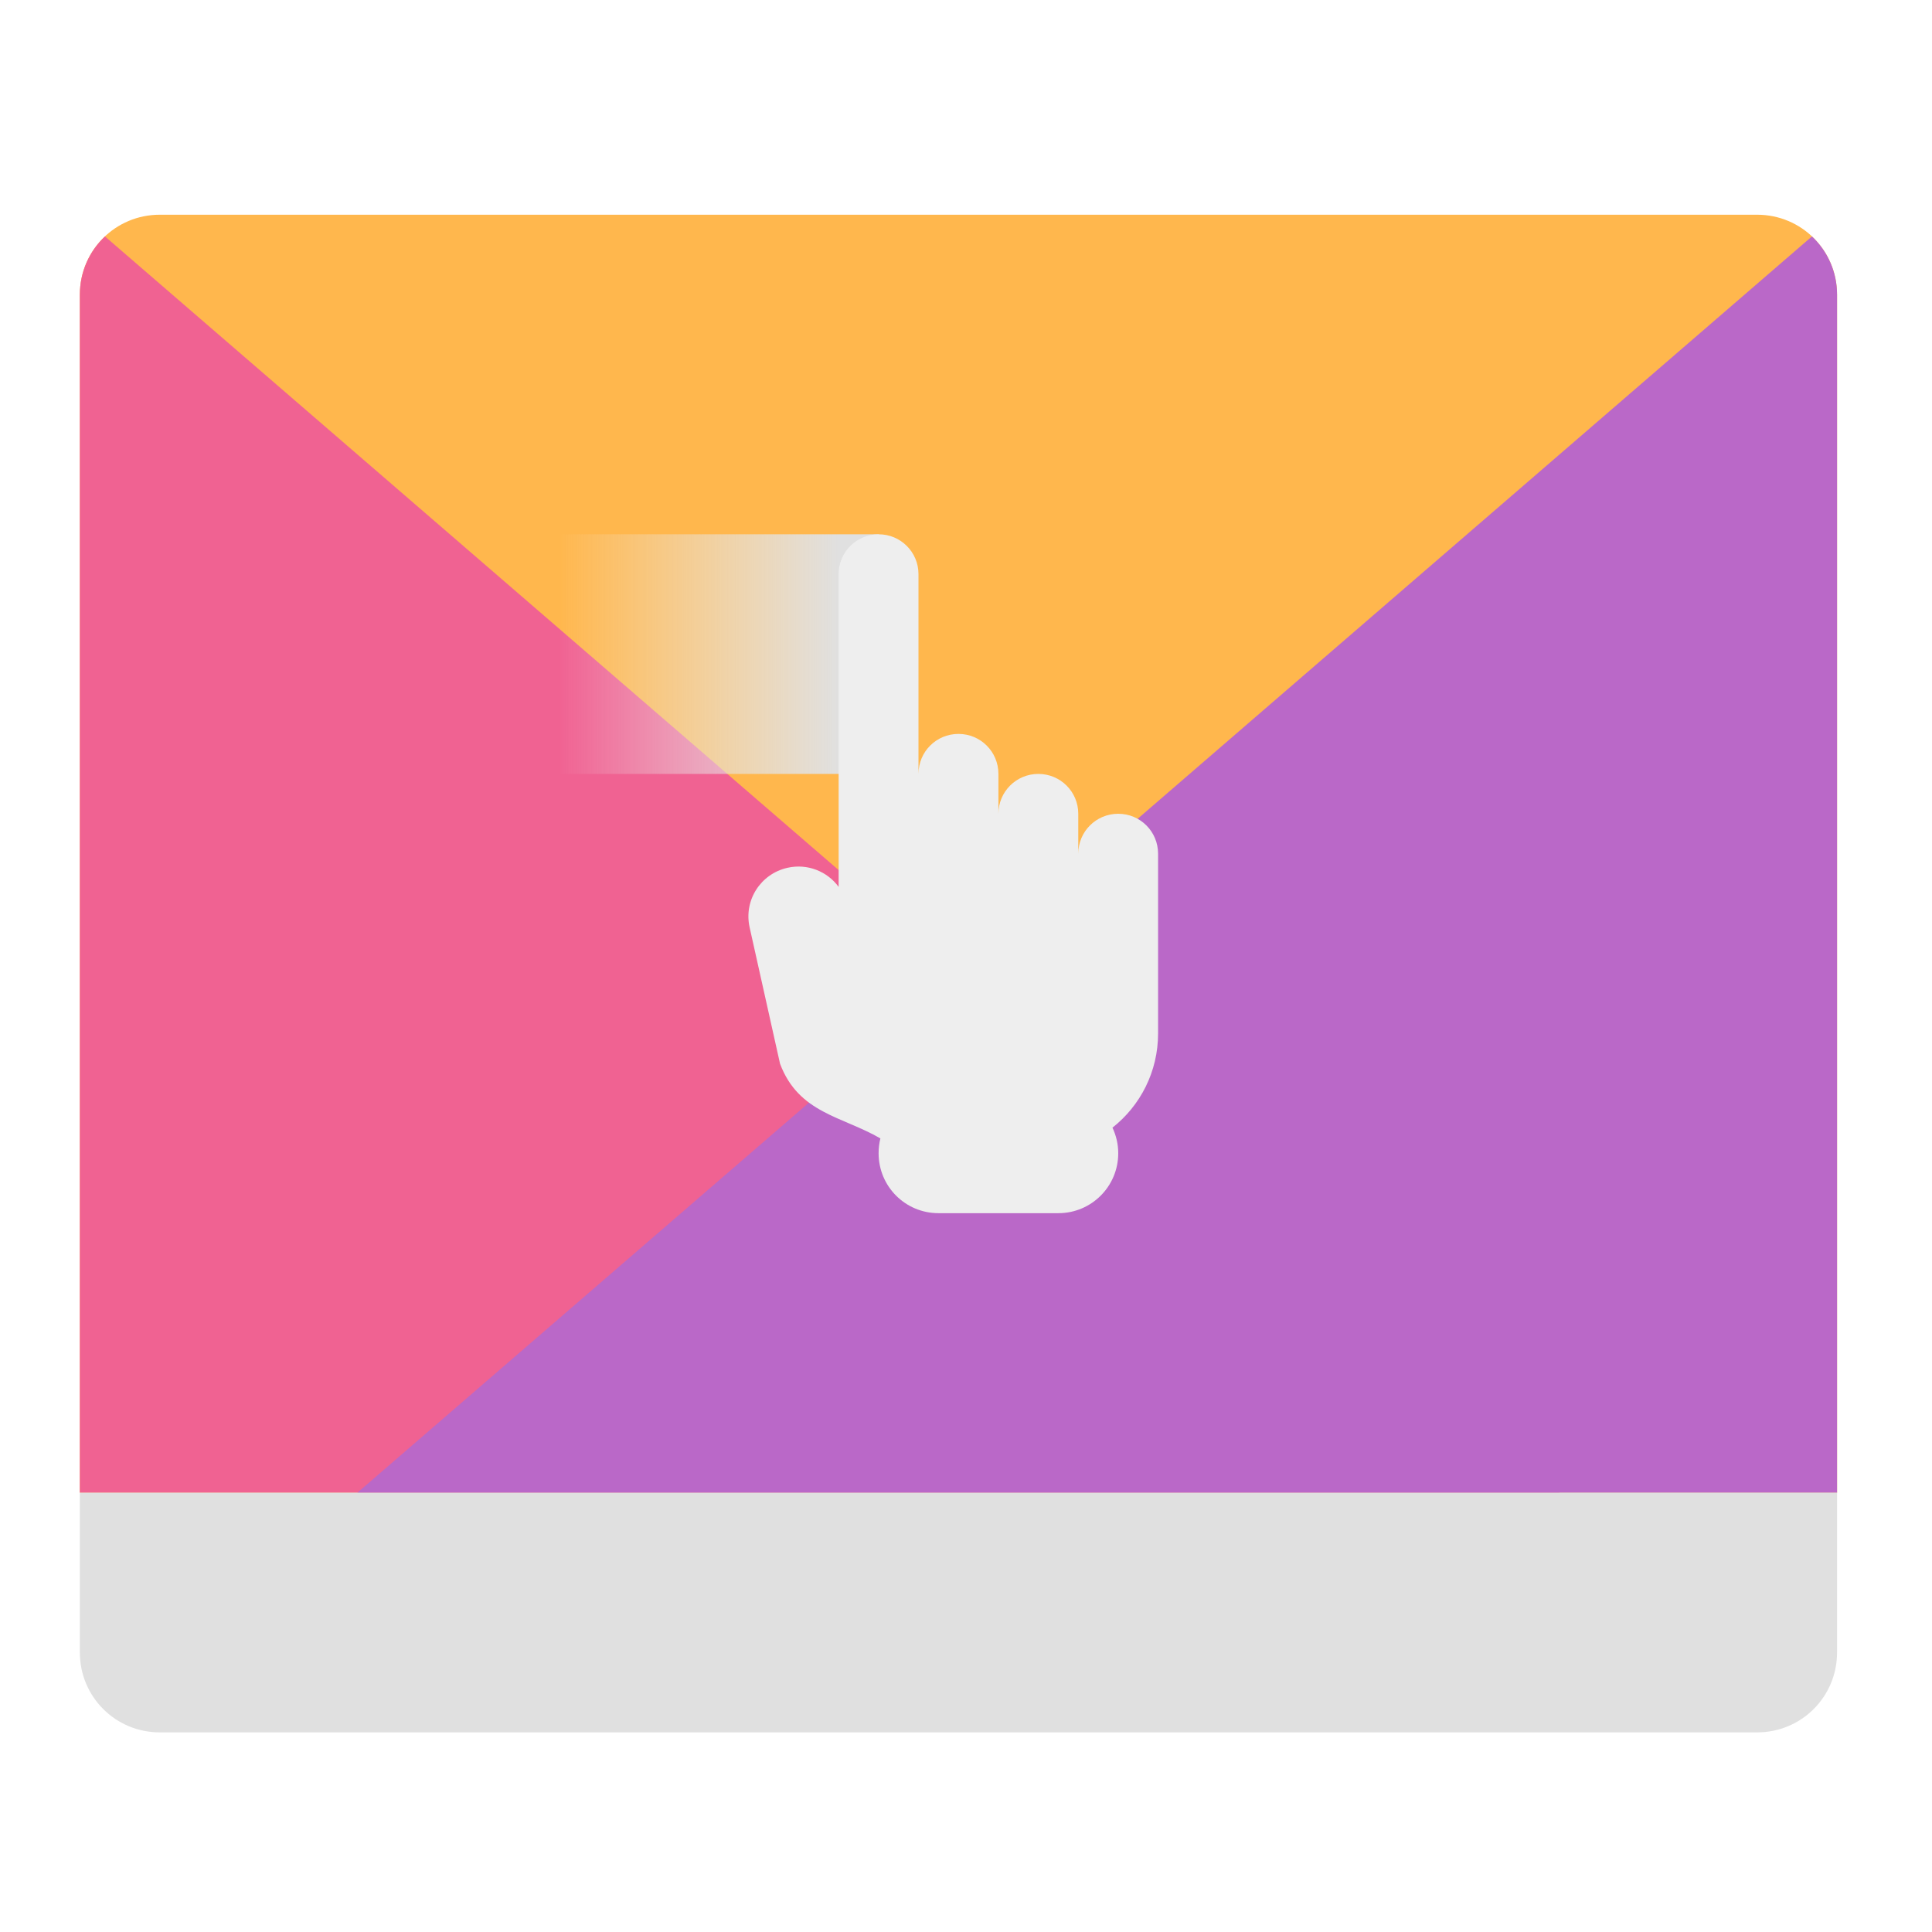
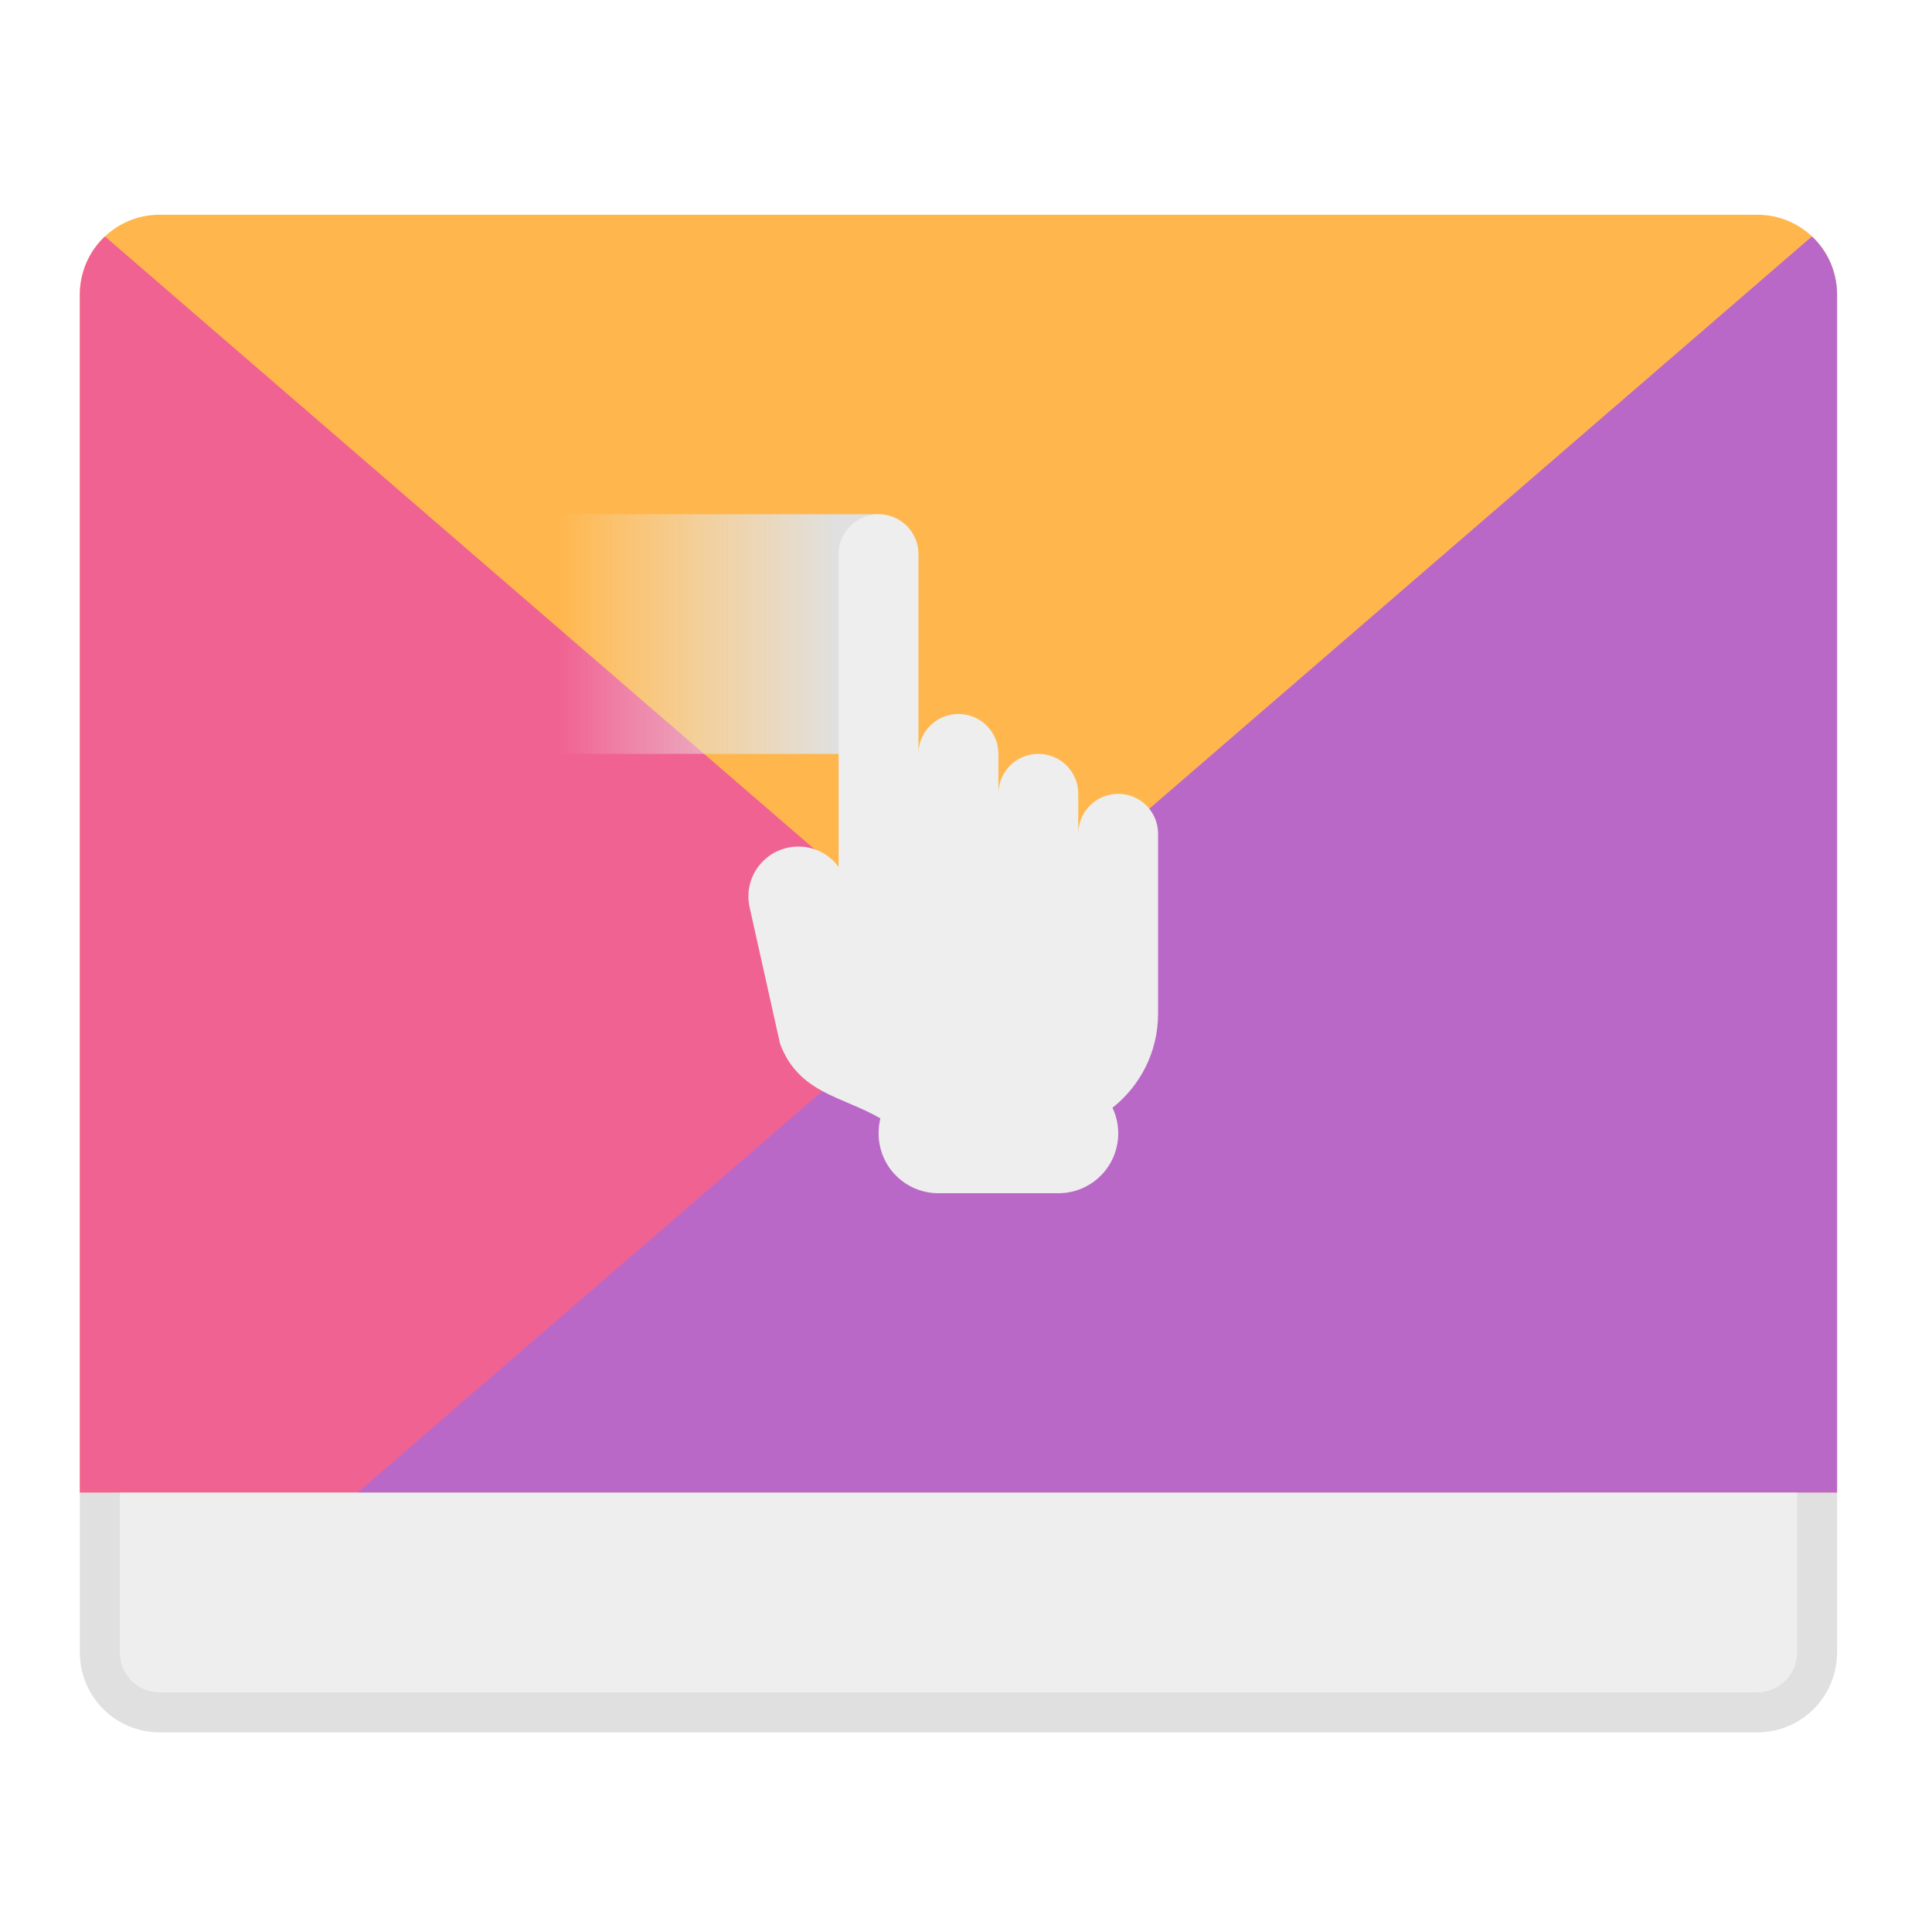
<svg xmlns="http://www.w3.org/2000/svg" width="64px" height="64px" viewBox="0 0 64 64" version="1.1">
  <defs>
-     <linearGradient id="linear0" gradientUnits="userSpaceOnUse" x1="232.833" y1="-41.667" x2="158.75" y2="-41.667" gradientTransform="matrix(0.125,0,0,0.125,-1.322915,26.875)">
+     <linearGradient id="linear0" gradientUnits="userSpaceOnUse" x1="232.833" y1="-41.667" x2="158.75" y2="-41.667" gradientTransform="matrix(0.125,0,0,0.125,-1.322915,26.21357)">
      <stop offset="0" style="stop-color:rgb(87.843%,87.843%,87.843%);stop-opacity:1;" />
      <stop offset="1" style="stop-color:rgb(93.333%,93.333%,93.333%);stop-opacity:0;" />
    </linearGradient>
  </defs>
  <g id="surface1">
    <path style=" stroke:none;fill-rule:nonzero;fill:rgb(100%,71.765%,30.196%);fill-opacity:1;" d="M 5.293 7.113 C 3.824 7.113 2.645 8.293 2.645 9.762 L 2.645 49.449 L 60.855 49.449 L 60.855 9.762 C 60.855 8.293 59.676 7.113 58.207 7.113 Z M 5.293 7.113 " />
    <path style=" stroke:none;fill-rule:nonzero;fill:rgb(94.118%,38.431%,57.255%);fill-opacity:1;" d="M 3.477 7.832 C 2.965 8.312 2.645 9 2.645 9.762 L 2.645 49.449 L 51.664 49.449 Z M 3.477 7.832 " />
    <path style=" stroke:none;fill-rule:nonzero;fill:rgb(72.941%,40.784%,78.431%);fill-opacity:1;" d="M 60.023 7.832 L 11.836 49.449 L 60.855 49.449 L 60.855 9.762 C 60.855 9 60.535 8.312 60.023 7.832 Z M 60.023 7.832 " />
    <path style=" stroke:none;fill-rule:nonzero;fill:rgb(87.843%,87.843%,87.843%);fill-opacity:1;" d="M 2.645 49.449 L 2.645 54.738 C 2.645 56.207 3.824 57.387 5.293 57.387 L 58.207 57.387 C 59.676 57.387 60.855 56.207 60.855 54.738 L 60.855 49.449 Z M 2.645 49.449 " />
-     <path style=" stroke:none;fill-rule:nonzero;fill:url(#linear0);" d="M 14.551 17.699 L 29.105 17.699 L 29.105 25.637 L 14.551 25.637 Z M 14.551 17.699 " />
-     <path style=" stroke:none;fill-rule:nonzero;fill:rgb(93.333%,93.333%,93.333%);fill-opacity:1;" d="M 29.105 17.699 C 28.371 17.699 27.781 18.289 27.781 19.02 L 27.781 29.379 C 27.406 28.867 26.75 28.598 26.09 28.746 C 25.195 28.945 24.633 29.824 24.832 30.719 L 25.84 35.238 C 26.457 36.879 27.898 36.977 29.164 37.711 C 29.125 37.867 29.105 38.031 29.105 38.203 C 29.105 39.301 29.988 40.188 31.09 40.188 L 35.059 40.188 C 36.156 40.188 37.043 39.301 37.043 38.203 C 37.043 37.898 36.973 37.613 36.852 37.355 C 37.773 36.629 38.363 35.504 38.363 34.234 L 38.363 28.281 C 38.363 27.547 37.773 26.957 37.043 26.957 C 36.309 26.957 35.719 27.547 35.719 28.281 L 35.719 26.957 C 35.719 26.227 35.129 25.637 34.395 25.637 C 33.664 25.637 33.074 26.227 33.074 26.957 L 33.074 25.637 C 33.074 24.902 32.484 24.312 31.75 24.312 C 31.016 24.312 30.426 24.902 30.426 25.637 L 30.426 19.02 C 30.426 18.289 29.836 17.699 29.105 17.699 Z M 29.105 17.699 " />
+     <path style=" stroke:none;fill-rule:nonzero;fill:rgb(93.333%,93.333%,93.333%);fill-opacity:0.986;" d="M 3.969 49.449 L 3.969 54.738 C 3.969 55.473 4.559 56.062 5.293 56.062 L 58.207 56.062 C 58.941 56.062 59.531 55.473 59.531 54.738 L 59.531 49.449 Z M 3.969 49.449 " />
+     <path style=" stroke:none;fill-rule:nonzero;fill:url(#linear0);" d="M 14.551 17.035 L 29.105 17.035 L 29.105 24.973 L 14.551 24.973 Z M 14.551 17.035 " />
+     <path style=" stroke:none;fill-rule:nonzero;fill:rgb(93.333%,93.333%,93.333%);fill-opacity:1;" d="M 29.105 17.035 C 28.371 17.035 27.781 17.625 27.781 18.359 L 27.781 28.719 C 27.406 28.207 26.75 27.938 26.09 28.082 C 25.195 28.281 24.633 29.16 24.832 30.055 L 25.84 34.574 C 26.457 36.219 27.898 36.312 29.164 37.047 C 29.125 37.207 29.105 37.371 29.105 37.543 C 29.105 38.641 29.988 39.527 31.09 39.527 L 35.059 39.527 C 36.156 39.527 37.043 38.641 37.043 37.543 C 37.043 37.238 36.973 36.949 36.852 36.695 C 37.773 35.969 38.363 34.844 38.363 33.574 L 38.363 27.621 C 38.363 26.887 37.773 26.297 37.043 26.297 C 36.309 26.297 35.719 26.887 35.719 27.621 L 35.719 26.297 C 35.719 25.562 35.129 24.973 34.395 24.973 C 33.664 24.973 33.074 25.562 33.074 26.297 L 33.074 24.973 C 33.074 24.242 32.484 23.652 31.75 23.652 C 31.016 23.652 30.426 24.242 30.426 24.973 L 30.426 18.359 C 30.426 17.625 29.836 17.035 29.105 17.035 Z M 29.105 17.035 " />
  </g>
</svg>
